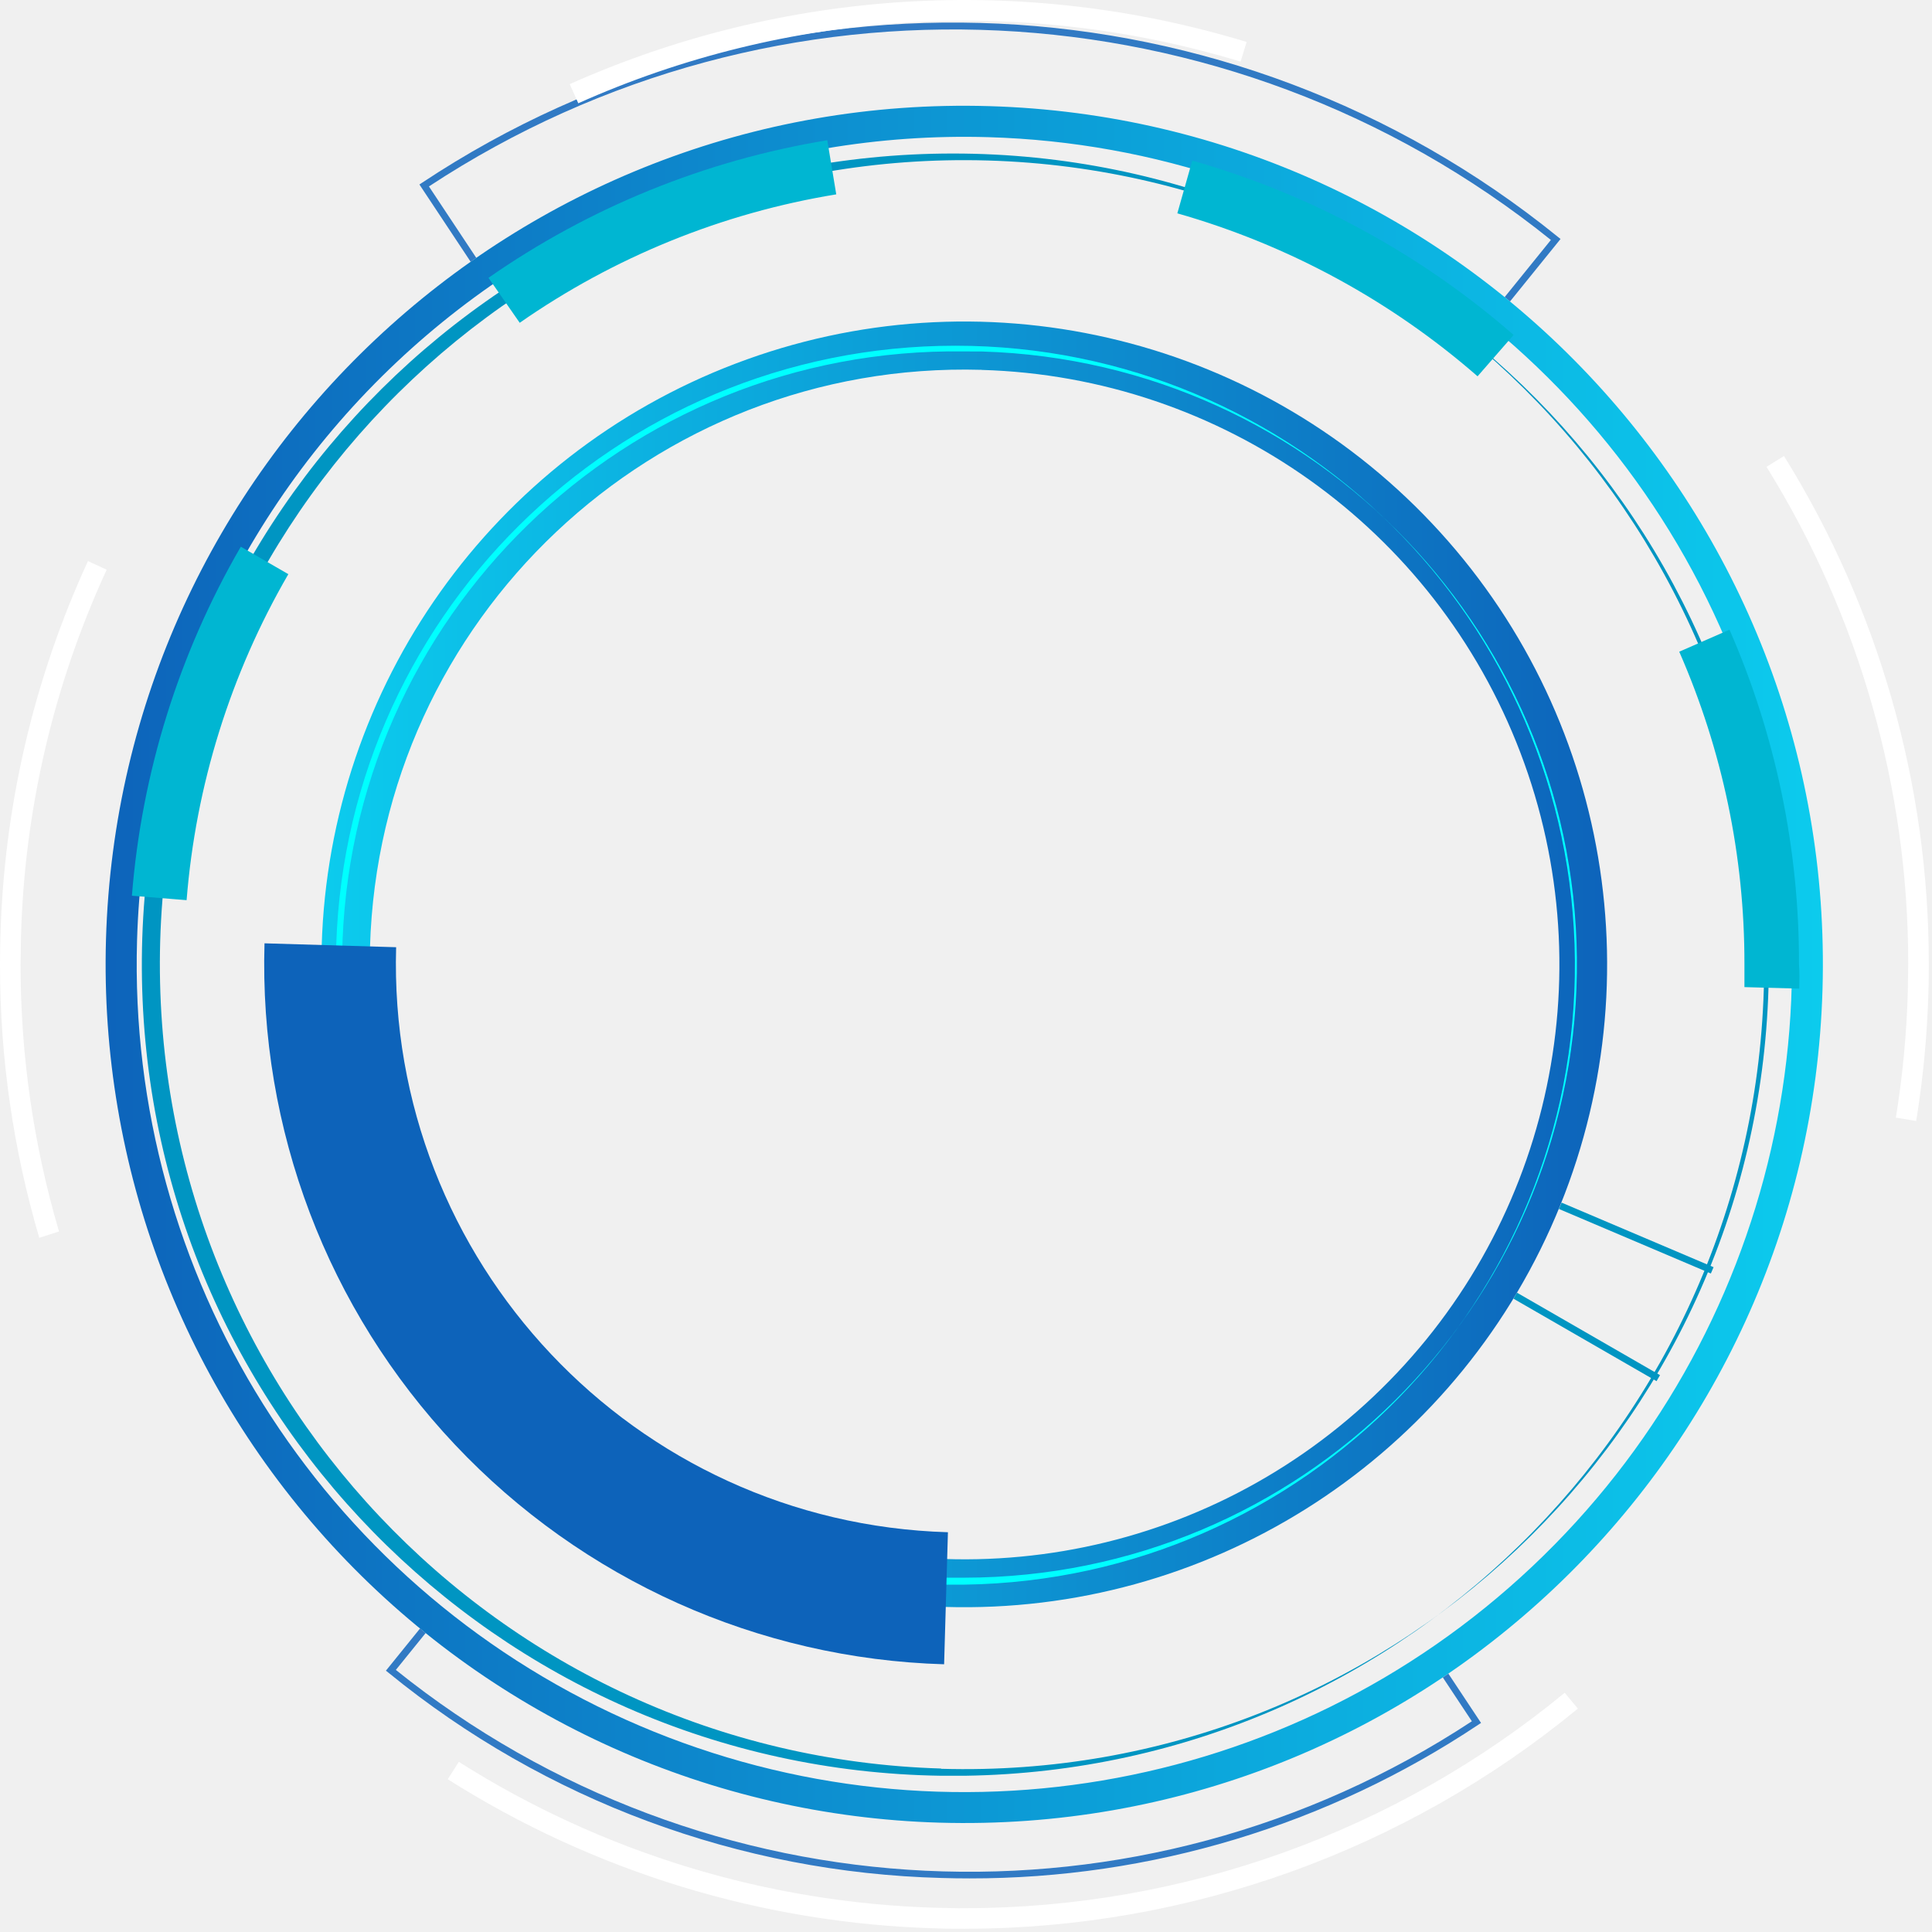
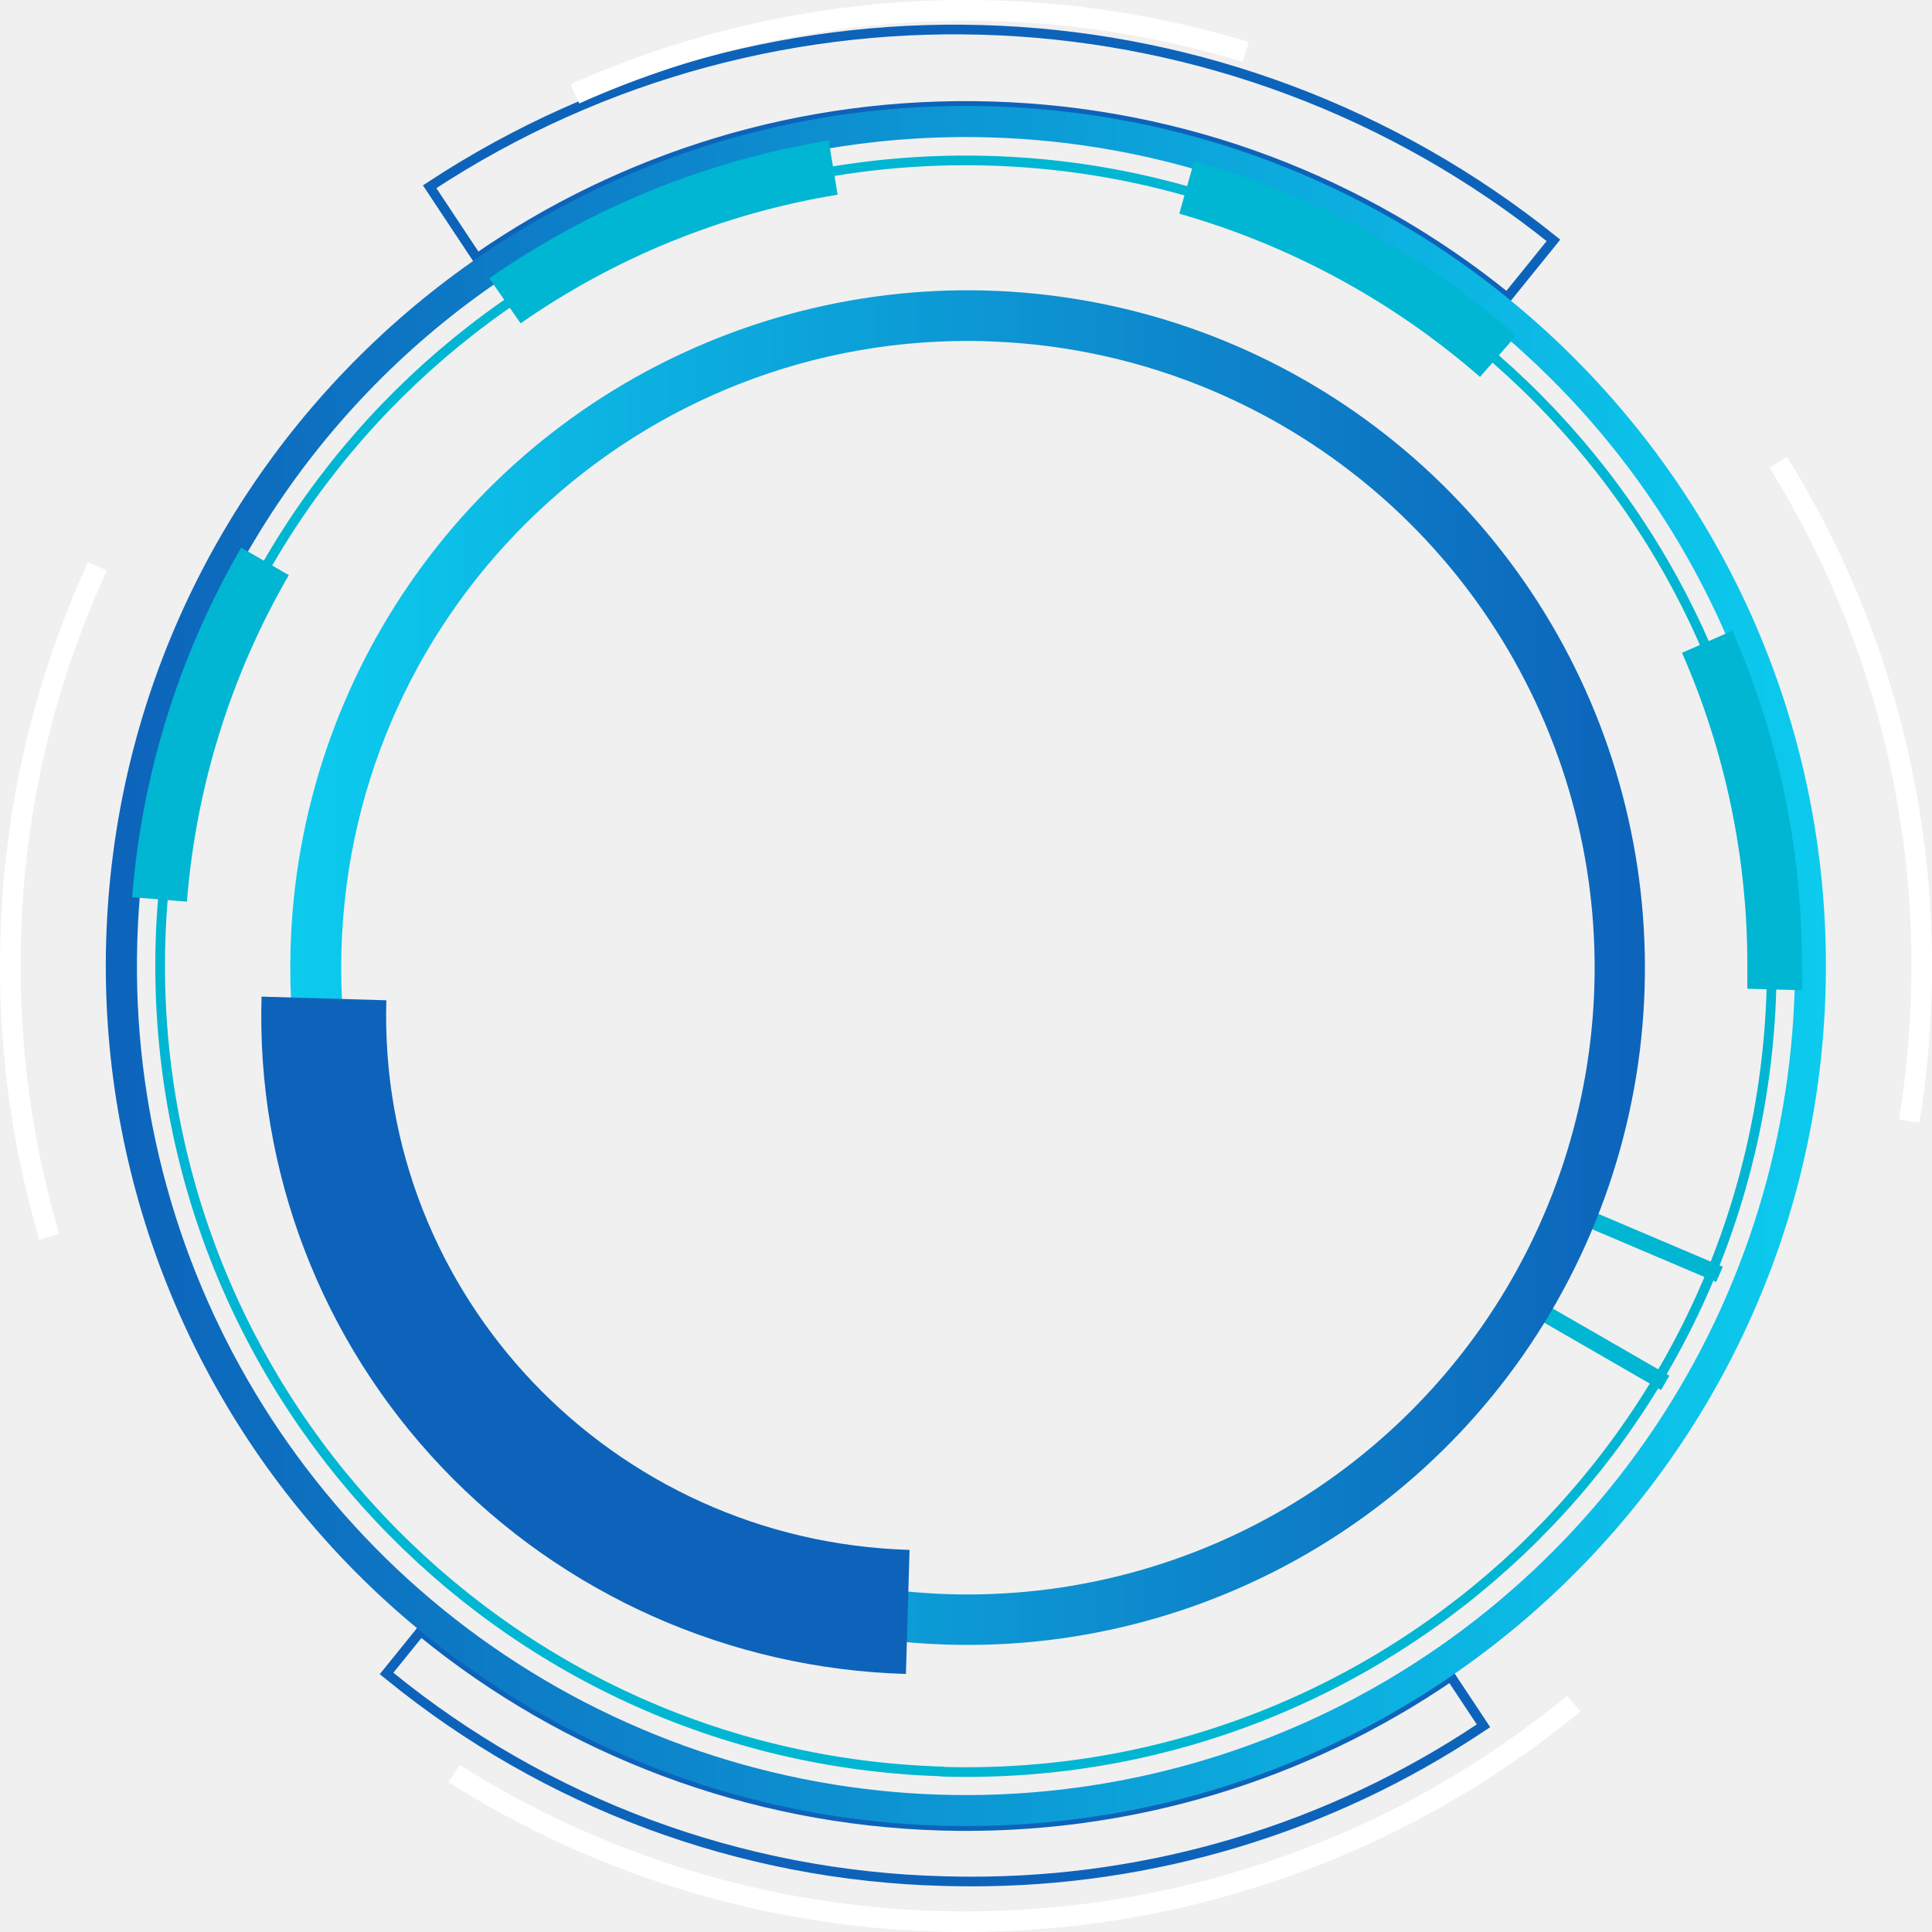
- <svg xmlns="http://www.w3.org/2000/svg" width="278px" height="278px" viewBox="0 0 278 278" version="1.1">
+ <svg xmlns="http://www.w3.org/2000/svg" width="199.669px" height="199.667px" viewBox="0 0 199.669 199.667" version="1.1">
  <defs>
    <linearGradient x1="100%" y1="50%" x2="0%" y2="50%" id="linearGradient-1">
      <stop stop-color="#0D63BA" offset="0%" />
      <stop stop-color="#0CCCEE" offset="100%" />
    </linearGradient>
    <linearGradient x1="100%" y1="50%" x2="0%" y2="50%" id="linearGradient-2">
      <stop stop-color="#0CCCEE" offset="0%" />
      <stop stop-color="#0D63BA" offset="100%" />
    </linearGradient>
  </defs>
-   <g id="Symbols" stroke="none" stroke-width="1" fill="none" fill-rule="evenodd">
-     <g id="V3-Total-Solution-CAD-Dark2" transform="translate(-1398, -721)">
-       <g id="Group-2" transform="translate(1398, 721)">
-         <path d="M138.85,255.517 C137.7,255.517 136.56,255.517 135.41,255.517 C71.29,254.572 19.941,202.075 20.413,137.95 C20.886,73.825 73.003,22.09 137.13,22.09 C201.257,22.09 253.374,73.825 253.847,137.95 C254.319,202.075 202.97,254.572 138.85,255.517 L138.85,255.517 Z M135.44,254.517 C199.336,256.351 252.624,206.047 254.472,142.151 C256.319,78.255 206.027,24.956 142.132,23.094 C78.237,21.232 24.926,71.512 23.05,135.407 C21.256,199.285 71.516,252.556 135.39,254.477 L135.44,254.517 Z" id="Shape" fill="#0095C2" fill-rule="nonzero" />
-         <path d="M61.245,234.988 L56.96,240.287 C101.496,276.093 164.046,279.078 211.79,247.677 L207.606,241.363 C207.874,241.183 208.14,241.003 208.406,240.821 L213.11,247.917 L212.7,248.187 C191.022,262.637 165.543,270.329 139.49,270.287 C138.157,270.287 136.823,270.267 135.49,270.227 C106.429,269.472 78.442,259.088 55.92,240.707 L55.53,240.397 L60.436,234.331 C60.705,234.551 60.975,234.77 61.245,234.988 Z" id="Combined-Shape" fill="#317AC4" fill-rule="nonzero" />
-         <path d="M224.16,34.077 L224.55,34.387 L217.278,43.38 C217.022,43.17 216.766,42.96 216.508,42.751 L223.16,34.527 C176.724,-2.811 111.5,-5.922 61.72,26.827 L68.532,37.101 C68.261,37.289 67.992,37.477 67.722,37.666 L60.35,26.547 L60.76,26.277 C111.082,-7.099 177.247,-3.941 224.16,34.077 Z" id="Combined-Shape" fill="#317AC4" fill-rule="nonzero" />
-         <path d="M136.06,231.227 C173.457,232.316 207.827,210.769 223.144,176.635 C238.461,142.501 231.707,102.502 206.033,75.289 C180.358,48.076 140.819,39.008 105.853,52.314 C70.886,65.621 47.378,98.68 46.29,136.077 C45.574,160.6 54.63,184.402 71.466,202.247 C88.302,220.092 111.537,230.516 136.06,231.227 L136.06,231.227 Z M141.24,53.227 C175.848,54.217 206.452,75.959 218.777,108.313 C231.102,140.668 222.721,177.261 197.543,201.025 C172.364,224.79 135.349,231.046 103.76,216.874 C72.171,202.702 52.231,170.895 53.24,136.287 C54.612,89.052 94.005,51.867 141.24,53.217 L141.24,53.227 Z" id="Shape" fill="url(#linearGradient-1)" />
-         <path d="M138.79,228.017 C137.91,228.017 137.04,228.017 136.16,228.017 C87.191,227.295 47.976,187.202 48.337,138.23 C48.699,89.257 88.501,49.747 137.475,49.747 C186.449,49.747 226.251,89.257 226.613,138.23 C226.974,187.202 187.759,227.295 138.79,228.017 Z M138.72,50.567 C89.995,49.869 49.929,88.802 49.23,137.527 C48.531,186.253 87.465,226.319 136.19,227.017 L136.19,227.017 C137.06,227.017 137.92,227.017 138.79,227.017 C186.982,226.95 226.206,188.23 226.897,140.043 C227.588,91.855 189.49,52.027 141.32,50.577 L138.72,50.567 Z" id="Shape" fill="#00FFFF" fill-rule="nonzero" />
-         <path d="M135.16,262.267 C203.365,264.249 260.263,210.564 262.246,142.359 C264.228,74.153 210.544,17.255 142.338,15.272 C74.133,13.289 17.234,66.972 15.25,135.177 C14.297,167.932 26.396,199.723 48.883,223.557 C71.371,247.391 102.406,261.316 135.16,262.267 L135.16,262.267 Z M142.21,19.737 C190.359,21.133 232.926,51.397 250.06,96.415 C267.195,141.434 255.523,192.341 220.486,225.398 C185.45,258.455 133.951,267.15 90.004,247.43 C46.056,227.709 18.317,183.456 19.72,135.307 C20.638,103.739 34.058,73.827 57.03,52.154 C80.001,30.48 110.641,18.82 142.21,19.737 Z" id="Shape" fill="url(#linearGradient-2)" />
-         <path d="M258.9,142.257 L251.01,142.037 C251.01,140.917 251.01,139.817 251.01,138.707 C251.038,123.242 247.843,107.94 241.63,93.777 L248.86,90.607 C255.497,105.773 258.902,122.154 258.86,138.707 C258.95,139.887 258.93,141.077 258.9,142.257 Z M26.85,129.527 L18.98,128.887 C20.388,111.187 25.743,94.027 34.65,78.667 L41.49,82.617 C33.167,96.964 28.164,112.993 26.85,129.527 Z M212.61,54.147 C200.111,43.248 185.36,35.241 169.41,30.697 L171.56,23.107 C188.632,27.966 204.421,36.533 217.8,48.197 L212.61,54.147 Z M74.79,46.457 L70.29,39.977 C84.859,29.822 101.516,23.057 119.04,20.177 L120.33,27.967 C103.952,30.647 88.384,36.966 74.77,46.457 L74.79,46.457 Z" id="Shape" fill="#00B6D2" fill-rule="nonzero" />
-         <path d="M135.85,239.477 L136.4,220.477 C91.232,219.149 55.689,181.465 57,136.297 L38.06,135.737 C37.261,162.465 47.117,188.414 65.458,207.871 C83.799,227.329 109.122,238.699 135.85,239.477 L135.85,239.477 Z" id="Path" fill="#0D63BA" />
-         <polygon id="Path" fill="#0095C2" fill-rule="nonzero" points="246.18 183.247 224.31 173.957 224.7 173.047 246.57 182.337" />
-         <rect id="Rectangle" fill="#0095C2" fill-rule="nonzero" transform="translate(228.3174, 192.3745) rotate(-60.04) translate(-228.3174, -192.3745) " x="227.822" y="180.495" width="1" height="23.76" />
-         <path d="M138.85,277.537 C137.48,277.537 136.11,277.537 134.74,277.477 C109.799,276.784 85.507,269.37 64.43,256.017 L66.02,253.517 C86.638,266.581 110.401,273.836 134.8,274.517 C136.11,274.517 137.5,274.607 138.7,274.577 L138.85,274.577 C170.338,274.546 200.839,263.59 225.15,243.577 L227.04,245.857 C202.196,266.307 171.027,277.503 138.85,277.537 L138.85,277.537 Z M5.65,178.107 C1.895,165.359 -0.008,152.137 2.39022899e-05,138.847 C2.39022899e-05,137.481 0.02,136.111 0.06,134.737 C0.563,116.07 4.85,97.699 12.66,80.737 L15.35,81.977 C7.704,98.56 3.509,116.524 3.02,134.777 C3.02,136.127 2.96,137.467 2.96,138.777 C2.952,151.783 4.815,164.722 8.49,177.197 L5.65,178.107 Z M275.72,161.297 L272.8,160.817 C273.774,154.829 274.349,148.782 274.52,142.717 C274.52,141.367 274.58,140.027 274.58,138.717 C274.597,113.435 267.534,88.652 254.19,67.177 L256.7,65.617 C270.341,87.558 277.561,112.882 277.54,138.717 C277.54,140.077 277.54,141.447 277.48,142.827 L277.48,142.897 C277.31,148.755 276.772,154.597 275.87,160.387 L275.72,161.297 Z M83.19,14.817 L81.98,12.107 C112.655,-1.586 147.243,-3.742 179.38,6.037 L178.51,8.867 C147.052,-0.686 113.202,1.445 83.19,14.867 L83.19,14.817 Z" id="Shape" fill="#FFFFFF" fill-rule="nonzero" />
-       </g>
-     </g>
+   <g id="circle" stroke="none" stroke-width="1" fill="none" fill-rule="evenodd">
+     <path d="M157.03,133.822 L171.84,142.359 L171.484,142.976 L156.675,134.439 L157.03,133.822 Z M161.655,124.494 L177.389,131.178 L177.108,131.833 L161.374,125.149 L161.655,124.494 Z M97.439,183.106 C143.407,184.425 181.744,148.235 183.073,102.267 C184.402,56.299 148.221,17.954 102.253,16.614 C56.285,15.275 17.933,51.448 16.583,97.415 C15.292,143.37 51.451,181.695 97.403,183.077 L97.439,183.106 Z" id="Shape" stroke="#00B6D2" fill-rule="nonzero" />
+     <path d="M97.237,188.682 C116.745,189.248 134.967,183.485 149.932,173.253 L153.317,178.358 L153.022,178.552 C137.426,188.948 119.096,194.481 100.353,194.451 C99.393,194.451 98.434,194.437 97.475,194.408 C76.568,193.864 56.433,186.395 40.23,173.171 L39.95,172.948 L43.479,168.583 C58.6,180.975 77.484,188.108 97.237,188.682 Z" id="Combined-Shape" stroke="#0D63BA" fill-rule="nonzero" />
+     <path d="M44.403,19.3 C80.215,-4.261 127.139,-2.023 160.547,24.84 L160.547,24.84 L155.762,30.757 C141.147,18.902 122.665,11.576 102.402,10.987 C82.718,10.414 64.344,16.287 49.303,26.692 Z" id="Combined-Shape" stroke="#0D63BA" fill-rule="nonzero" />
+     <path d="M97.963,169.97 C126.263,170.794 152.273,154.489 163.864,128.658 C175.454,102.828 170.344,72.558 150.915,51.965 C131.486,31.372 101.565,24.51 75.104,34.579 C48.643,44.649 30.853,69.666 30.03,97.966 C29.488,116.523 36.341,134.536 49.082,148.039 C61.822,161.543 79.406,169.432 97.963,169.97 L97.963,169.97 Z M101.883,35.27 C128.073,36.019 151.232,52.472 160.559,76.956 C169.886,101.44 163.543,129.131 144.49,147.115 C125.436,165.099 97.425,169.833 73.52,159.108 C49.615,148.384 34.525,124.314 35.289,98.125 C36.327,62.38 66.138,34.241 101.883,35.262 L101.883,35.27 Z" id="Shape" fill="url(#linearGradient-1)" />
+     <path d="M97.237,188.682 C146.306,190.107 187.24,151.485 188.666,102.416 C190.092,53.348 151.47,12.413 102.402,10.987 C53.333,9.56 12.398,48.181 10.971,97.25 C10.286,120.814 18.99,143.686 35.168,160.832 C51.346,177.979 73.673,187.997 97.237,188.682 L97.237,188.682 Z M102.309,14.2 C136.949,15.204 167.572,36.976 179.9,69.363 C192.227,101.751 183.829,138.375 158.623,162.157 C133.418,185.939 96.368,192.194 64.751,178.007 C33.134,163.819 13.177,131.983 14.187,97.343 C14.847,74.632 24.502,53.113 41.029,37.521 C57.555,21.928 79.598,13.539 102.309,14.2 Z" id="Shape" fill="url(#linearGradient-2)" />
+     <path d="M186.259,102.343 L180.583,102.185 C180.583,101.379 180.583,100.588 180.583,99.789 C180.603,88.663 178.304,77.655 173.835,67.466 L179.036,65.185 C183.81,76.095 186.261,87.88 186.23,99.789 C186.295,100.638 186.281,101.494 186.259,102.343 Z M19.317,93.185 L13.655,92.725 C14.668,79.991 18.52,67.646 24.928,56.595 L29.849,59.437 C23.861,69.758 20.262,81.29 19.317,93.185 Z M152.957,38.955 C143.964,31.113 133.352,25.353 121.878,22.084 L123.424,16.624 C135.706,20.12 147.065,26.283 156.691,34.674 L152.957,38.955 Z M53.806,33.423 L50.568,28.761 C61.05,21.455 73.033,16.588 85.64,14.516 L86.568,20.12 C74.786,22.048 63.585,26.594 53.791,33.423 L53.806,33.423 Z" id="Shape" fill="#00B6D2" fill-rule="nonzero" />
+     <path d="M93.625,173 L94,160.179 C63.241,159.283 39.036,133.856 39.929,103.378 L27.031,103 C26.486,121.035 33.198,138.544 45.689,151.673 C58.179,164.803 75.424,172.475 93.625,173 L93.625,173 Z" id="Path" fill="#0D63BA" />
+     <path d="M99.892,199.667 C98.907,199.667 97.921,199.667 96.935,199.624 C78.992,199.125 61.516,193.791 46.353,184.185 L47.496,182.387 C62.33,191.785 79.425,197.004 96.978,197.494 C97.921,197.494 98.921,197.559 99.784,197.538 L99.892,197.538 C122.545,197.515 144.489,189.633 161.978,175.235 L163.338,176.876 C145.465,191.588 123.041,199.643 99.892,199.667 L99.892,199.667 Z M4.065,128.135 C1.363,118.963 -0.006,109.451 1.71958923e-05,99.89 C1.71958923e-05,98.907 0.014,97.921 0.043,96.933 C0.405,83.504 3.489,70.287 9.108,58.084 L11.043,58.976 C5.542,70.906 2.524,83.83 2.173,96.962 C2.173,97.933 2.13,98.897 2.13,99.84 C2.124,109.196 3.464,118.505 6.108,127.48 L4.065,128.135 Z M198.36,116.041 L196.259,115.696 C196.96,111.388 197.373,107.038 197.496,102.674 C197.496,101.703 197.54,100.739 197.54,99.797 C197.552,81.608 192.47,63.779 182.871,48.329 L184.676,47.207 C194.49,62.991 199.684,81.21 199.669,99.797 C199.669,100.775 199.669,101.761 199.626,102.753 L199.626,102.804 C199.504,107.018 199.117,111.221 198.468,115.387 L198.36,116.041 Z M59.849,10.66 L58.978,8.71 C81.046,-1.141 105.93,-2.692 129.05,4.343 L128.424,6.379 C105.793,-0.493 81.44,1.04 59.849,10.696 L59.849,10.66 Z" id="Shape" fill="#FFFFFF" fill-rule="nonzero" />
  </g>
</svg>
